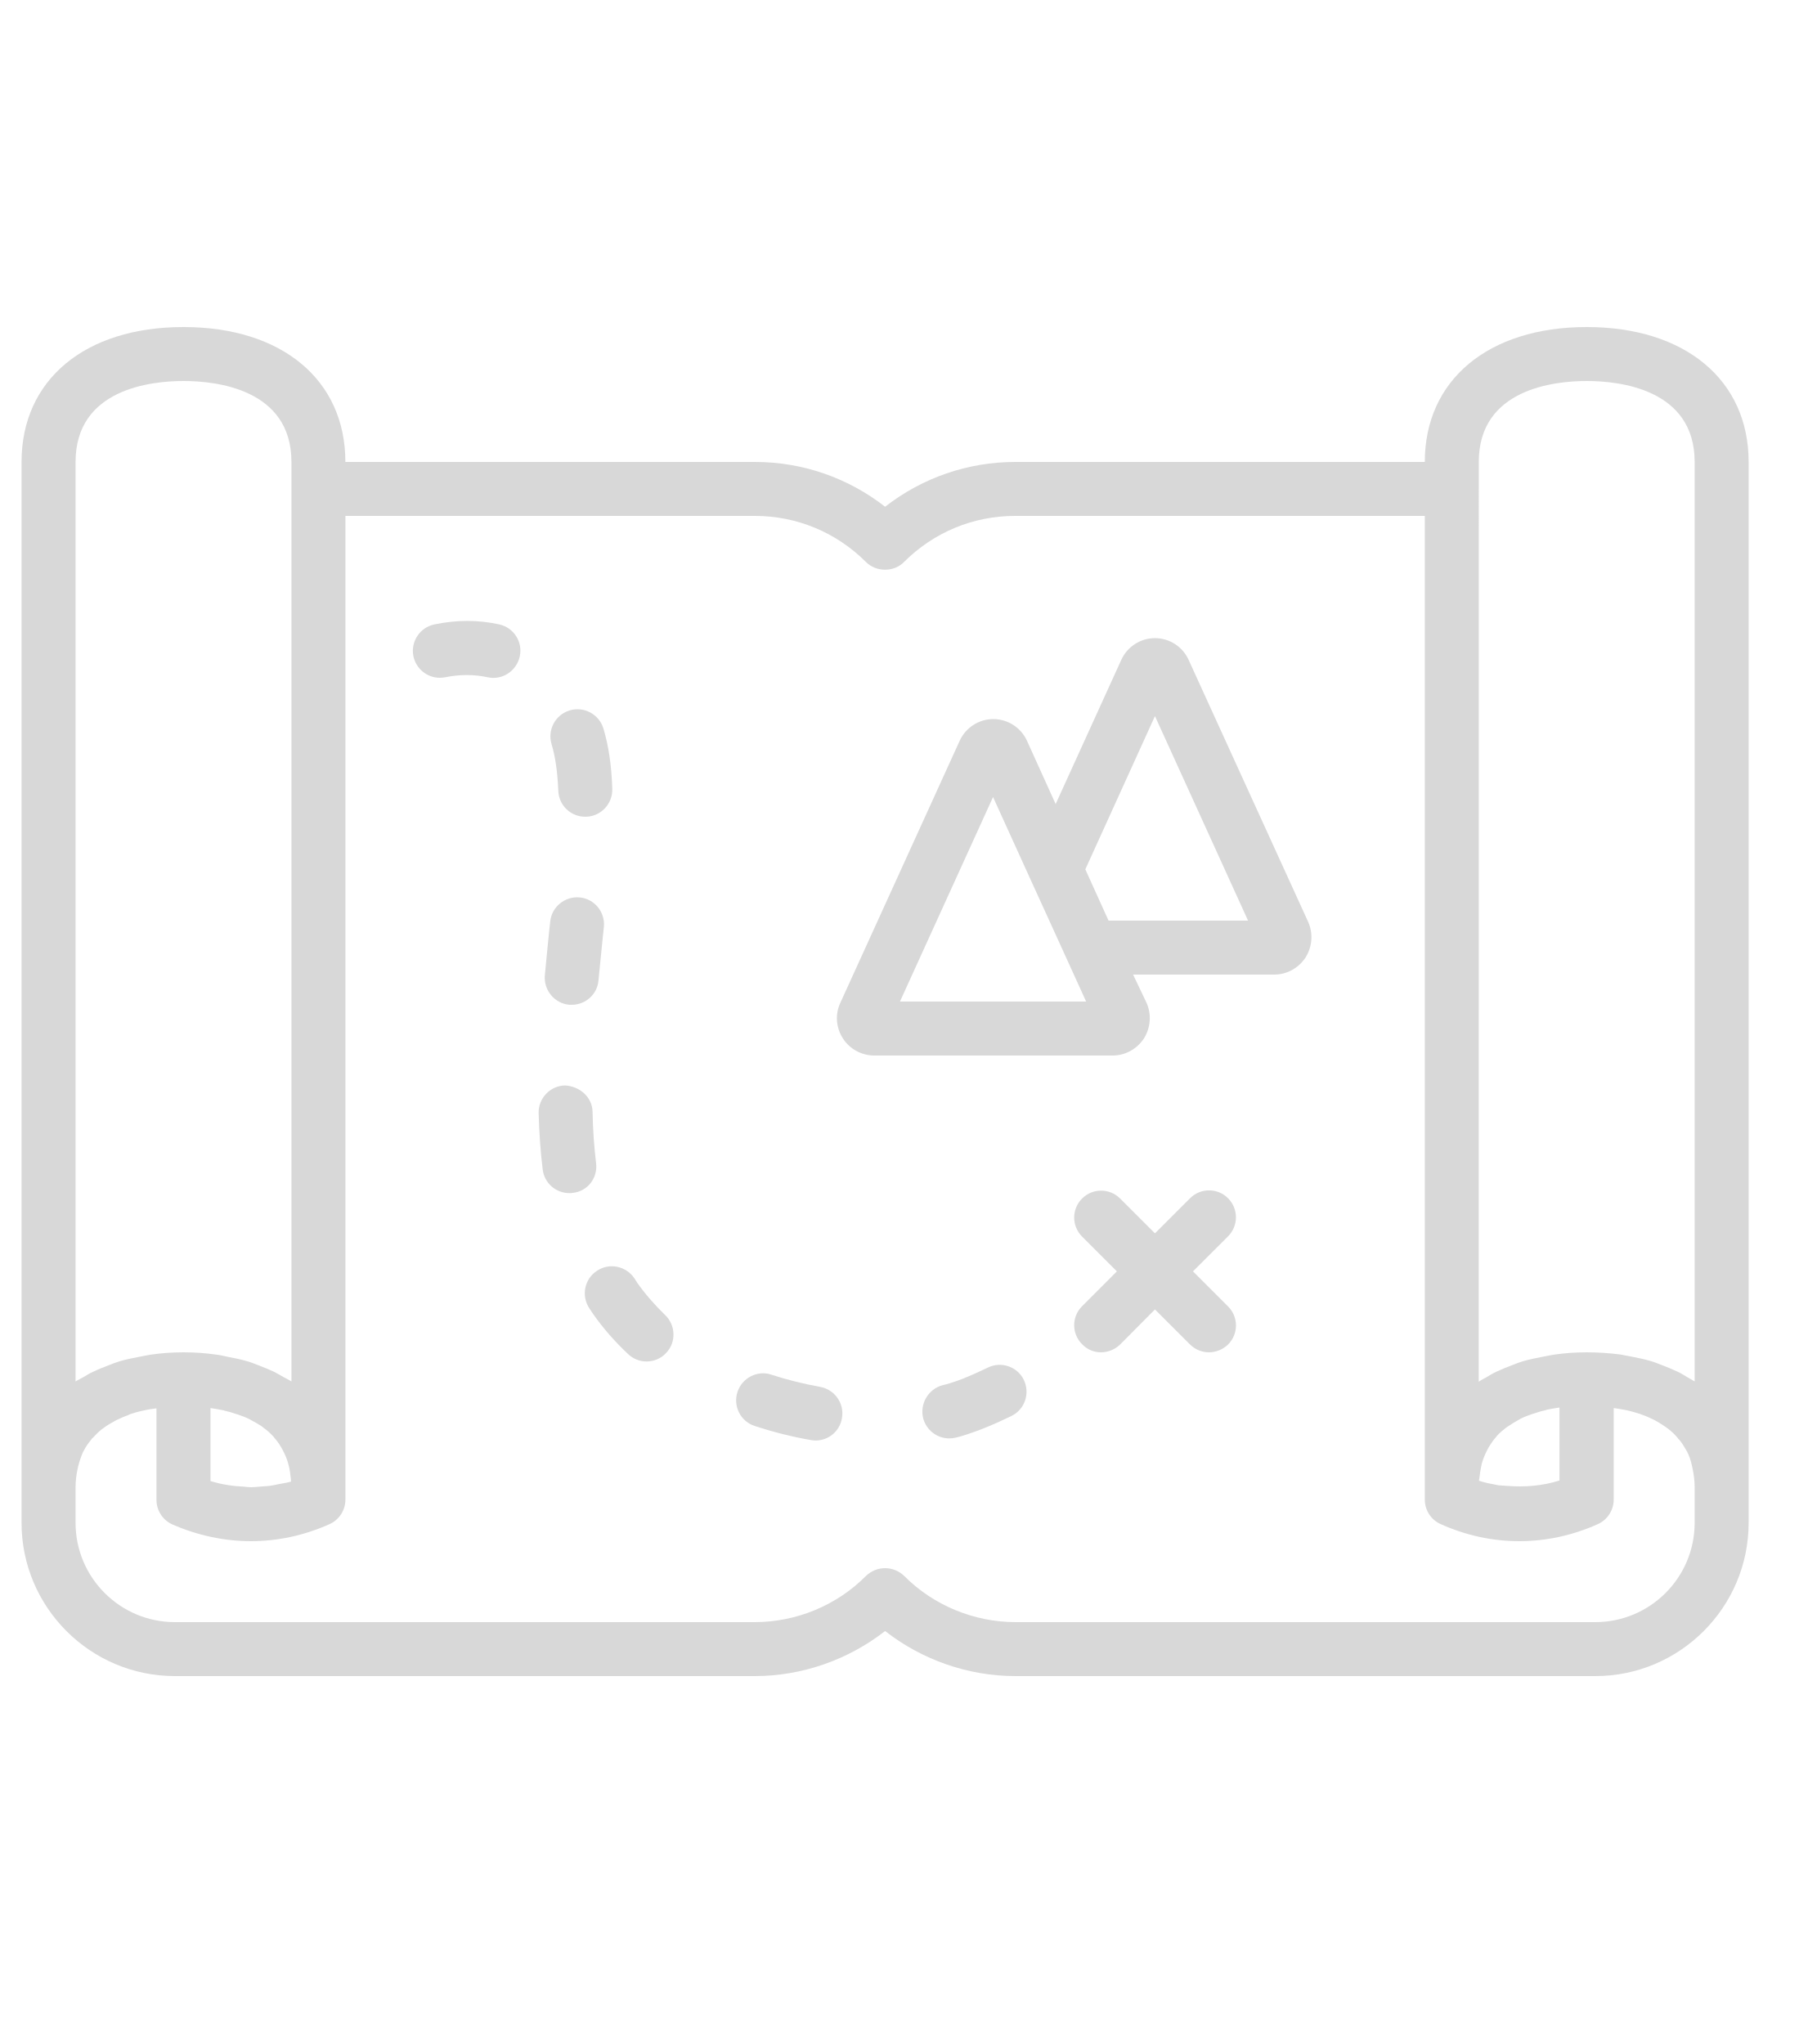
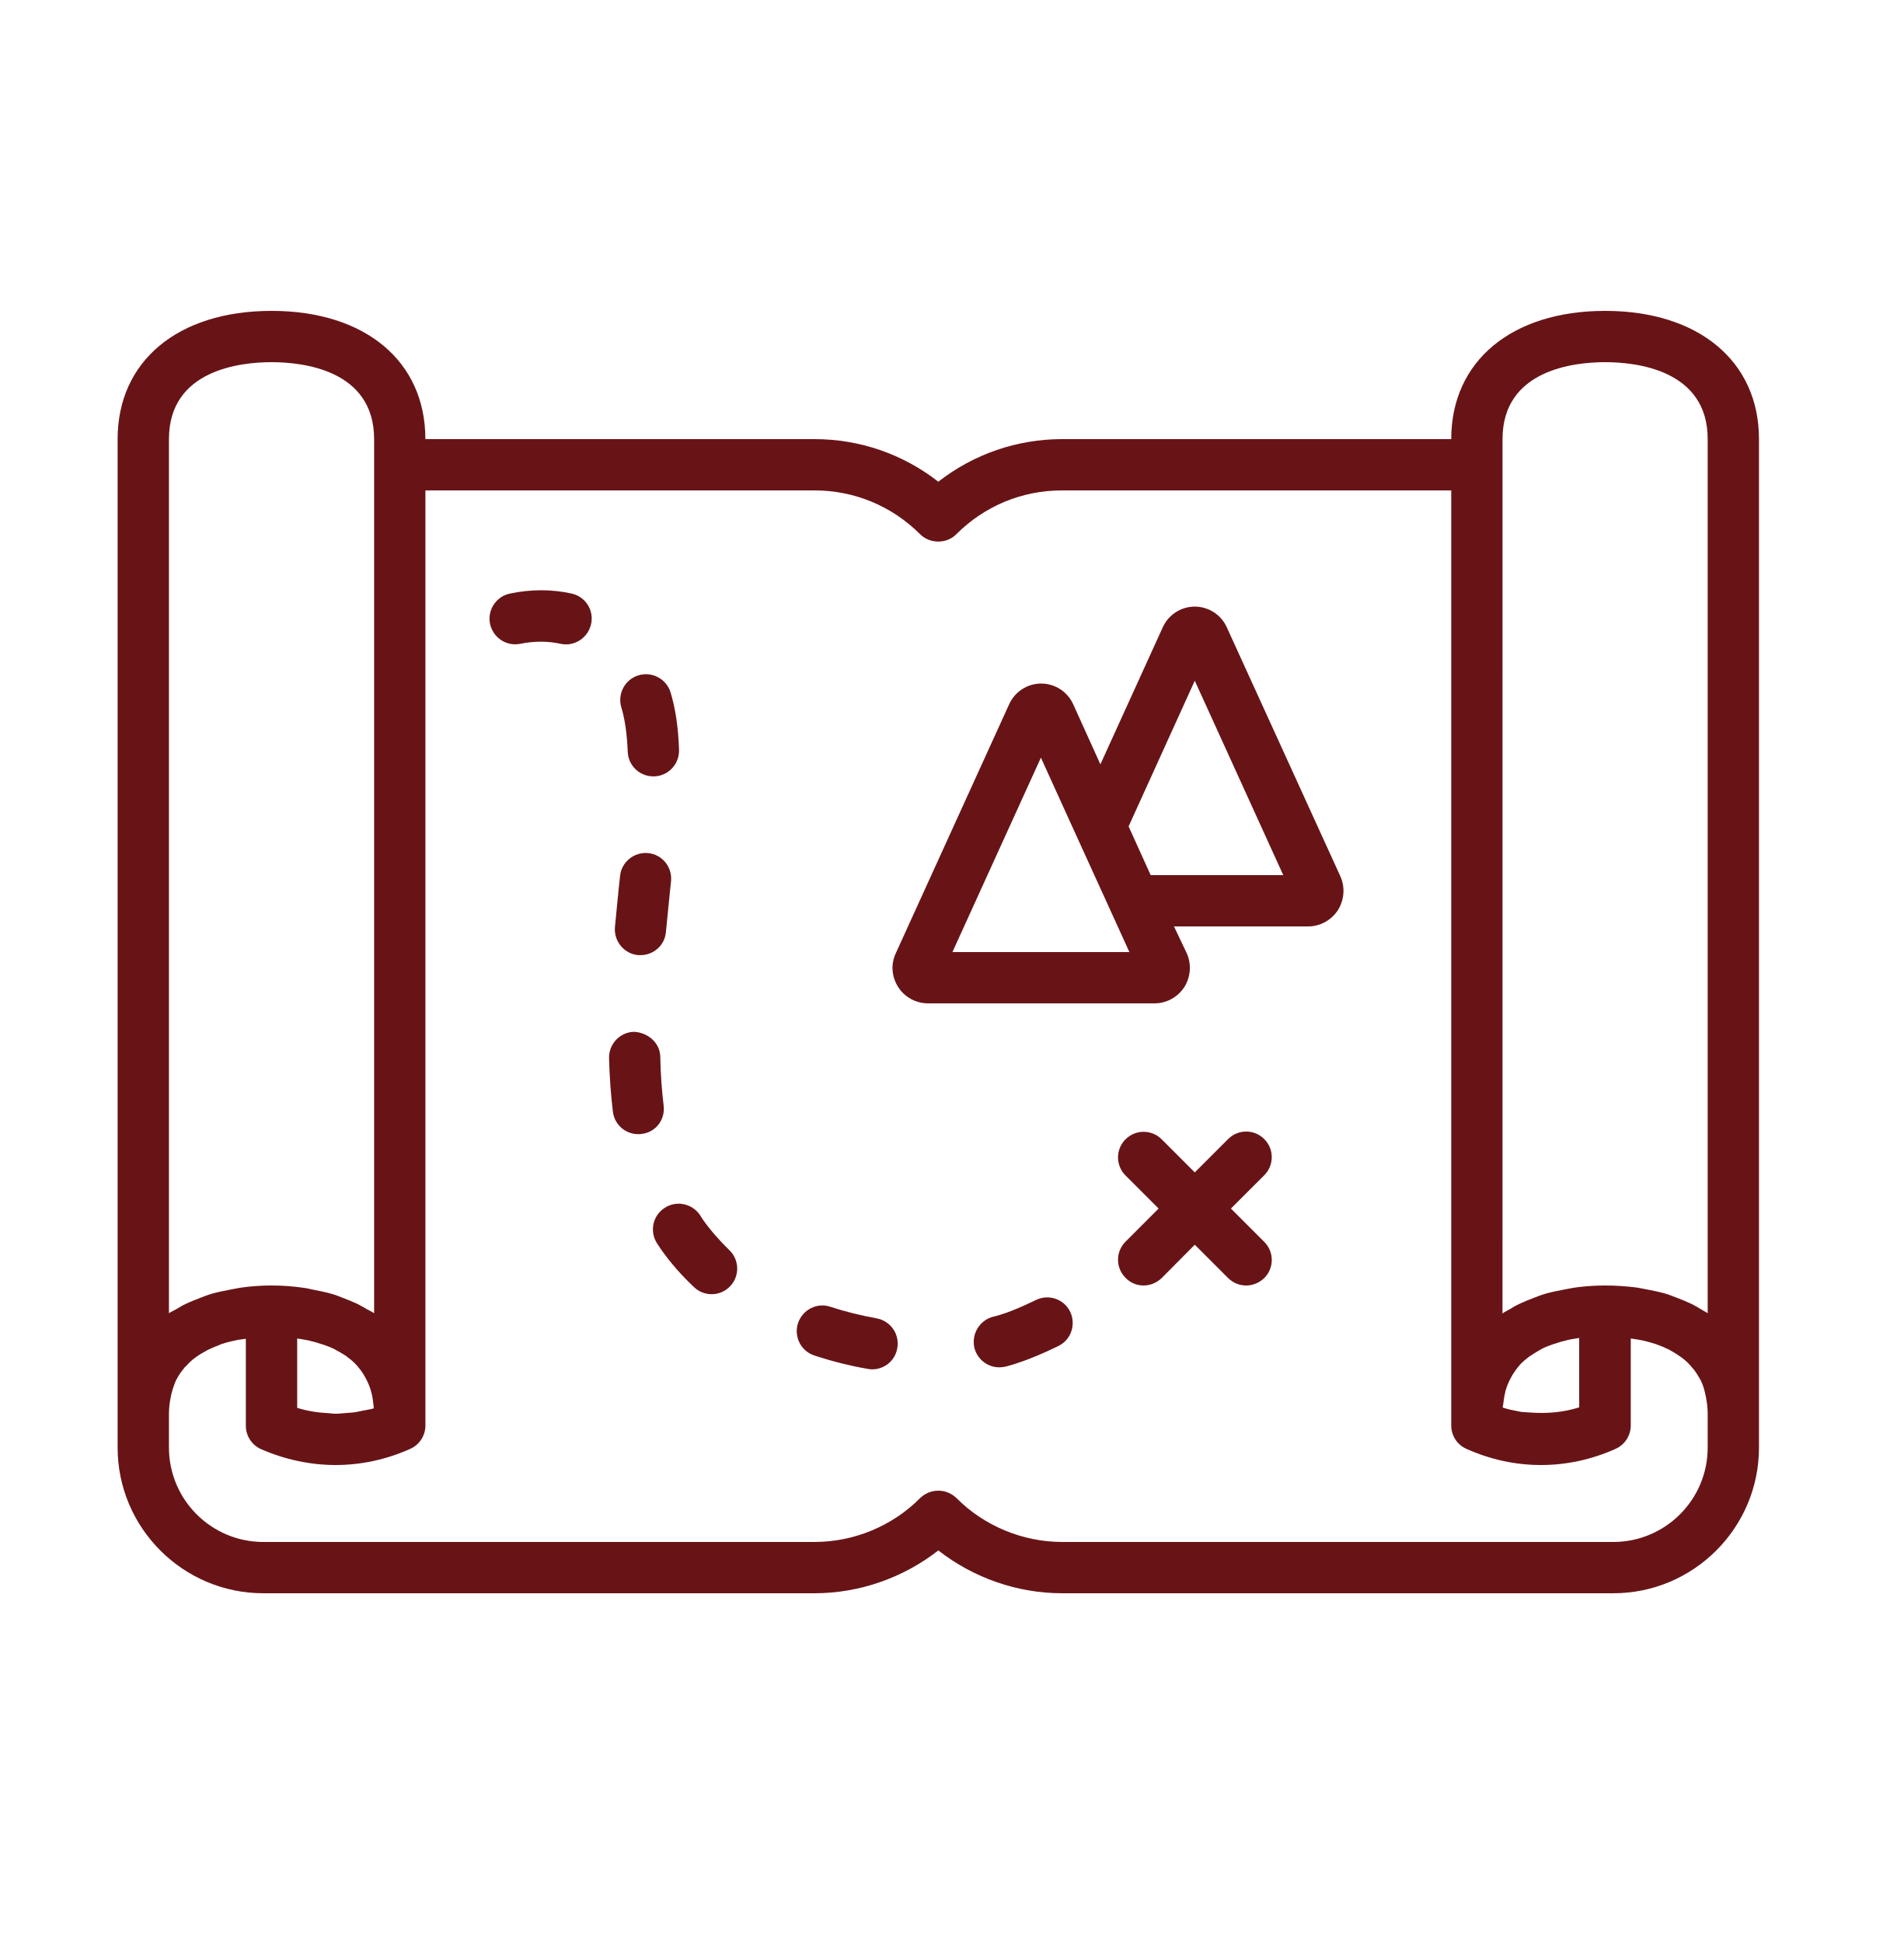
- <svg xmlns="http://www.w3.org/2000/svg" width="44" height="50" viewBox="0 0 44 50" fill="none">
-   <path d="M13.925 24.579H13.985C14.321 24.579 14.612 24.322 14.638 23.979C14.671 23.622 14.711 23.266 14.744 22.916L14.77 22.672C14.803 22.309 14.539 21.985 14.176 21.953C13.82 21.919 13.49 22.183 13.457 22.547L13.43 22.791C13.397 23.14 13.358 23.503 13.325 23.866C13.298 24.223 13.562 24.546 13.925 24.579Z" fill="#D8D8D8" />
-   <path d="M12.21 15.274C11.702 15.161 11.161 15.161 10.626 15.274C10.27 15.346 10.039 15.696 10.111 16.052C10.177 16.363 10.448 16.58 10.758 16.58C10.804 16.58 10.844 16.574 10.89 16.567C11.247 16.495 11.596 16.495 11.926 16.567C12.283 16.646 12.633 16.415 12.712 16.059C12.791 15.703 12.567 15.353 12.21 15.274Z" fill="#D8D8D8" />
-   <path d="M14.579 28.453C14.533 28.064 14.5 27.642 14.493 27.199C14.487 26.836 14.177 26.572 13.82 26.552C13.457 26.559 13.167 26.863 13.174 27.226C13.187 27.714 13.22 28.176 13.273 28.605C13.312 28.942 13.596 29.186 13.926 29.186C13.953 29.186 13.979 29.186 14.005 29.18C14.368 29.146 14.625 28.816 14.579 28.453Z" fill="#D8D8D8" />
-   <path d="M13.655 19.345C13.669 19.702 13.959 19.979 14.315 19.979H14.342C14.705 19.965 14.989 19.655 14.975 19.292C14.956 18.711 14.883 18.236 14.758 17.82C14.652 17.471 14.282 17.273 13.932 17.378C13.583 17.484 13.385 17.853 13.49 18.203C13.582 18.507 13.635 18.876 13.655 19.345Z" fill="#D8D8D8" />
-   <path d="M24.156 33.456C23.773 33.641 23.502 33.747 23.403 33.78C23.291 33.819 23.172 33.859 23.053 33.885C22.704 33.978 22.492 34.341 22.578 34.691C22.657 34.988 22.921 35.186 23.218 35.186C23.271 35.186 23.331 35.179 23.383 35.166C23.542 35.127 23.7 35.073 23.845 35.021C23.991 34.968 24.307 34.849 24.736 34.638C25.066 34.479 25.198 34.083 25.04 33.753C24.882 33.43 24.486 33.291 24.156 33.456Z" fill="#D8D8D8" />
-   <path d="M20.057 33.925C19.654 33.852 19.252 33.753 18.869 33.628C18.526 33.509 18.149 33.707 18.037 34.05C17.925 34.394 18.11 34.77 18.46 34.882C18.902 35.027 19.364 35.146 19.826 35.225C19.866 35.232 19.905 35.238 19.945 35.238C20.262 35.238 20.539 35.014 20.592 34.691C20.657 34.334 20.42 33.991 20.057 33.925Z" fill="#D8D8D8" />
-   <path d="M15.589 31.384L15.517 31.271C15.312 30.968 14.903 30.882 14.599 31.087C14.296 31.285 14.21 31.694 14.414 32.004L14.507 32.143C14.751 32.492 15.041 32.822 15.365 33.126C15.491 33.245 15.655 33.304 15.814 33.304C15.992 33.304 16.17 33.232 16.295 33.093C16.546 32.829 16.526 32.407 16.262 32.163C16.005 31.912 15.78 31.654 15.589 31.384Z" fill="#D8D8D8" />
-   <path d="M30.036 29.312C29.779 29.054 29.363 29.054 29.106 29.312L28.248 30.17L27.396 29.318C27.139 29.061 26.723 29.061 26.466 29.318C26.208 29.576 26.208 29.991 26.466 30.249L27.317 31.1L26.466 31.952C26.208 32.209 26.208 32.625 26.466 32.882C26.591 33.014 26.756 33.08 26.928 33.08C27.099 33.08 27.264 33.014 27.396 32.889L28.248 32.031L29.099 32.882C29.231 33.014 29.396 33.08 29.568 33.08C29.739 33.08 29.904 33.014 30.036 32.889C30.294 32.631 30.294 32.215 30.036 31.958L29.178 31.1L30.03 30.249C30.294 29.991 30.294 29.569 30.036 29.312Z" fill="#D8D8D8" />
-   <path d="M38.808 8C36.405 8 34.848 9.293 34.848 11.3H24.835C23.667 11.3 22.552 11.69 21.648 12.396C20.743 11.69 19.634 11.3 18.46 11.3H8.447C8.447 9.293 6.896 8 4.487 8C2.078 8 0.527 9.293 0.527 11.3V37.251C0.527 39.317 2.21 41 4.276 41H18.46C19.615 41 20.743 40.604 21.648 39.898C22.552 40.604 23.68 41 24.835 41H39.019C41.085 41 42.768 39.317 42.768 37.251V11.3C42.768 9.293 41.21 8 38.808 8H38.808ZM36.168 11.3C36.168 9.512 38.016 9.32 38.808 9.32C39.6 9.32 41.448 9.512 41.448 11.3V33.793C41.388 33.753 41.316 33.72 41.256 33.681C41.177 33.634 41.105 33.588 41.019 33.549C40.893 33.489 40.761 33.436 40.623 33.384C40.537 33.351 40.458 33.318 40.365 33.291C40.207 33.245 40.042 33.212 39.87 33.179C39.791 33.166 39.712 33.146 39.626 33.133C39.362 33.1 39.092 33.08 38.808 33.08C38.524 33.08 38.253 33.1 37.989 33.14C37.903 33.153 37.831 33.173 37.745 33.186C37.573 33.219 37.408 33.252 37.25 33.298C37.157 33.325 37.078 33.358 36.992 33.391C36.854 33.443 36.722 33.496 36.596 33.556C36.511 33.595 36.438 33.641 36.359 33.688C36.293 33.727 36.227 33.754 36.167 33.8L36.168 11.96L36.168 11.3ZM36.24 35.813C36.24 35.806 36.24 35.793 36.247 35.786C36.28 35.668 36.326 35.562 36.379 35.463C36.392 35.436 36.405 35.416 36.418 35.39C36.471 35.305 36.53 35.219 36.596 35.146C36.603 35.14 36.603 35.133 36.61 35.126C36.682 35.047 36.761 34.981 36.847 34.915C36.867 34.902 36.887 34.889 36.907 34.876C36.986 34.823 37.072 34.77 37.157 34.724C37.164 34.724 37.171 34.717 37.177 34.711C37.27 34.664 37.369 34.625 37.468 34.592C37.487 34.585 37.514 34.579 37.534 34.572C37.626 34.539 37.718 34.513 37.811 34.493C37.817 34.493 37.824 34.493 37.824 34.486C37.923 34.467 38.022 34.447 38.121 34.434H38.141V36.216C37.725 36.348 37.296 36.381 36.867 36.348C36.795 36.341 36.722 36.341 36.656 36.334C36.636 36.334 36.61 36.321 36.59 36.321C36.451 36.295 36.313 36.268 36.174 36.222C36.174 36.202 36.174 36.189 36.181 36.169C36.194 36.05 36.214 35.925 36.24 35.813ZM6.633 36.341C6.56 36.354 6.488 36.354 6.415 36.361C6.323 36.367 6.23 36.38 6.138 36.38C6.085 36.38 6.026 36.374 5.973 36.367C5.696 36.354 5.418 36.314 5.148 36.229V34.447H5.168C5.267 34.46 5.366 34.48 5.465 34.499C5.471 34.499 5.478 34.499 5.484 34.506C5.577 34.526 5.669 34.552 5.762 34.585C5.781 34.592 5.808 34.598 5.828 34.605C5.927 34.638 6.026 34.677 6.118 34.724C6.125 34.73 6.131 34.73 6.138 34.737C6.224 34.783 6.309 34.829 6.389 34.882C6.408 34.895 6.428 34.909 6.448 34.928C6.534 34.988 6.613 35.06 6.686 35.14C6.692 35.146 6.699 35.153 6.699 35.159C6.765 35.232 6.824 35.311 6.877 35.404C6.89 35.43 6.904 35.45 6.917 35.476C6.969 35.575 7.016 35.681 7.049 35.8C7.049 35.806 7.049 35.819 7.055 35.826C7.088 35.938 7.101 36.057 7.115 36.189C7.115 36.209 7.115 36.222 7.121 36.242C7.055 36.262 6.983 36.275 6.91 36.288C6.818 36.301 6.725 36.328 6.633 36.341ZM1.848 11.3C1.848 9.512 3.696 9.32 4.488 9.32C5.28 9.32 7.128 9.512 7.128 11.3V33.793C7.068 33.753 6.996 33.72 6.936 33.687C6.857 33.641 6.778 33.595 6.699 33.555C6.573 33.496 6.441 33.443 6.303 33.39C6.217 33.357 6.138 33.324 6.045 33.298C5.887 33.252 5.722 33.219 5.55 33.186C5.471 33.172 5.392 33.146 5.306 33.139C5.042 33.1 4.772 33.08 4.488 33.08C4.204 33.08 3.933 33.1 3.669 33.14C3.584 33.153 3.511 33.173 3.425 33.186C3.254 33.219 3.089 33.252 2.93 33.298C2.838 33.325 2.759 33.358 2.673 33.391C2.534 33.443 2.402 33.496 2.277 33.556C2.191 33.595 2.118 33.641 2.039 33.688C1.973 33.727 1.907 33.754 1.848 33.793L1.848 11.3ZM41.448 37.251C41.448 38.591 40.359 39.68 39.019 39.68H24.836C23.826 39.68 22.829 39.271 22.116 38.551C21.984 38.426 21.819 38.36 21.648 38.36C21.476 38.36 21.311 38.426 21.179 38.551C20.466 39.271 19.476 39.68 18.46 39.68H4.276C2.937 39.68 1.848 38.591 1.848 37.251V36.38C1.848 36.228 1.867 36.083 1.894 35.951C1.9 35.918 1.907 35.892 1.914 35.858C1.947 35.733 1.986 35.621 2.032 35.515C2.039 35.502 2.046 35.495 2.052 35.482C2.098 35.39 2.158 35.304 2.224 35.225C2.237 35.205 2.25 35.185 2.27 35.172C2.342 35.093 2.422 35.013 2.501 34.954C2.514 34.941 2.534 34.934 2.547 34.921C2.626 34.862 2.706 34.816 2.791 34.77C2.805 34.763 2.824 34.75 2.838 34.743C2.937 34.697 3.036 34.65 3.135 34.617C3.154 34.605 3.168 34.598 3.187 34.592C3.28 34.559 3.379 34.532 3.471 34.512C3.484 34.512 3.491 34.506 3.504 34.506C3.61 34.479 3.709 34.466 3.808 34.453H3.827V36.691C3.827 36.948 3.979 37.185 4.217 37.291C4.837 37.562 5.491 37.7 6.138 37.7C6.784 37.7 7.438 37.562 8.058 37.284C8.296 37.179 8.448 36.941 8.448 36.684V12.62H18.46C19.49 12.62 20.453 13.022 21.18 13.748C21.43 13.999 21.866 13.999 22.11 13.748C22.836 13.022 23.799 12.62 24.829 12.62H34.848V36.683C34.848 36.941 34.999 37.178 35.237 37.283C35.857 37.561 36.504 37.7 37.158 37.7C37.811 37.7 38.458 37.561 39.078 37.284C39.316 37.178 39.468 36.941 39.468 36.683V34.446H39.487C39.586 34.459 39.685 34.479 39.791 34.498C39.797 34.498 39.811 34.505 39.817 34.505C39.91 34.525 40.009 34.558 40.101 34.584C40.121 34.591 40.141 34.597 40.154 34.604C40.253 34.637 40.352 34.683 40.451 34.73C40.464 34.736 40.484 34.749 40.497 34.756C40.583 34.802 40.662 34.855 40.741 34.908C40.755 34.921 40.768 34.928 40.788 34.941C40.873 35.007 40.953 35.079 41.025 35.165C41.038 35.185 41.052 35.205 41.071 35.218C41.137 35.297 41.19 35.383 41.243 35.476C41.249 35.489 41.256 35.495 41.263 35.509C41.315 35.614 41.355 35.726 41.381 35.852C41.388 35.878 41.395 35.911 41.401 35.944C41.428 36.083 41.448 36.221 41.448 36.38L41.448 37.251Z" fill="#D8D8D8" />
-   <path d="M29.073 16.145C28.928 15.821 28.604 15.61 28.248 15.61C27.891 15.61 27.568 15.822 27.423 16.145L25.819 19.669L25.12 18.125C24.974 17.801 24.651 17.59 24.294 17.59C23.938 17.59 23.615 17.802 23.47 18.125L20.552 24.533C20.42 24.817 20.447 25.14 20.618 25.405C20.783 25.662 21.074 25.82 21.384 25.82H27.211C27.522 25.82 27.805 25.662 27.977 25.405C28.142 25.141 28.168 24.817 28.043 24.533L27.713 23.84H31.165C31.475 23.84 31.759 23.682 31.93 23.424C32.095 23.16 32.122 22.837 31.996 22.553L29.073 16.145ZM22.011 24.5L24.288 19.497L25.218 21.543L25.799 22.817L26.565 24.5H22.011ZM27.113 22.52L26.545 21.266L28.248 17.517L30.525 22.52H27.113Z" fill="#D8D8D8" />
+ <svg xmlns="http://www.w3.org/2000/svg" width="49" height="50" viewBox="0 0 44 50" fill="none">
+   <path d="M13.925 24.579H13.985C14.321 24.579 14.612 24.322 14.638 23.979C14.671 23.622 14.711 23.266 14.744 22.916L14.77 22.672C14.803 22.309 14.539 21.985 14.176 21.953C13.82 21.919 13.49 22.183 13.457 22.547L13.43 22.791C13.397 23.14 13.358 23.503 13.325 23.866C13.298 24.223 13.562 24.546 13.925 24.579Z" fill="#681417" />
+   <path d="M12.21 15.274C11.702 15.161 11.161 15.161 10.626 15.274C10.27 15.346 10.039 15.696 10.111 16.052C10.177 16.363 10.448 16.58 10.758 16.58C10.804 16.58 10.844 16.574 10.89 16.567C11.247 16.495 11.596 16.495 11.926 16.567C12.283 16.646 12.633 16.415 12.712 16.059C12.791 15.703 12.567 15.353 12.21 15.274Z" fill="#681417" />
+   <path d="M14.579 28.453C14.533 28.064 14.5 27.642 14.493 27.199C14.487 26.836 14.177 26.572 13.82 26.552C13.457 26.559 13.167 26.863 13.174 27.226C13.187 27.714 13.22 28.176 13.273 28.605C13.312 28.942 13.596 29.186 13.926 29.186C13.953 29.186 13.979 29.186 14.005 29.18C14.368 29.146 14.625 28.816 14.579 28.453Z" fill="#681417" />
+   <path d="M13.655 19.345C13.669 19.702 13.959 19.979 14.315 19.979H14.342C14.705 19.965 14.989 19.655 14.975 19.292C14.956 18.711 14.883 18.236 14.758 17.82C14.652 17.471 14.282 17.273 13.932 17.378C13.583 17.484 13.385 17.853 13.49 18.203C13.582 18.507 13.635 18.876 13.655 19.345Z" fill="#681417" />
+   <path d="M24.156 33.456C23.773 33.641 23.502 33.747 23.403 33.78C23.291 33.819 23.172 33.859 23.053 33.885C22.704 33.978 22.492 34.341 22.578 34.691C22.657 34.988 22.921 35.186 23.218 35.186C23.271 35.186 23.331 35.179 23.383 35.166C23.542 35.127 23.7 35.073 23.845 35.021C23.991 34.968 24.307 34.849 24.736 34.638C25.066 34.479 25.198 34.083 25.04 33.753C24.882 33.43 24.486 33.291 24.156 33.456Z" fill="#681417" />
+   <path d="M20.057 33.925C19.654 33.852 19.252 33.753 18.869 33.628C18.526 33.509 18.149 33.707 18.037 34.05C17.925 34.394 18.11 34.77 18.46 34.882C18.902 35.027 19.364 35.146 19.826 35.225C19.866 35.232 19.905 35.238 19.945 35.238C20.262 35.238 20.539 35.014 20.592 34.691C20.657 34.334 20.42 33.991 20.057 33.925Z" fill="#681417" />
+   <path d="M15.589 31.384L15.517 31.271C15.312 30.968 14.903 30.882 14.599 31.087C14.296 31.285 14.21 31.694 14.414 32.004L14.507 32.143C14.751 32.492 15.041 32.822 15.365 33.126C15.491 33.245 15.655 33.304 15.814 33.304C15.992 33.304 16.17 33.232 16.295 33.093C16.546 32.829 16.526 32.407 16.262 32.163C16.005 31.912 15.78 31.654 15.589 31.384Z" fill="#681417" />
+   <path d="M30.036 29.312C29.779 29.054 29.363 29.054 29.106 29.312L28.248 30.17L27.396 29.318C27.139 29.061 26.723 29.061 26.466 29.318C26.208 29.576 26.208 29.991 26.466 30.249L27.317 31.1L26.466 31.952C26.208 32.209 26.208 32.625 26.466 32.882C26.591 33.014 26.756 33.08 26.928 33.08C27.099 33.08 27.264 33.014 27.396 32.889L28.248 32.031L29.099 32.882C29.231 33.014 29.396 33.08 29.568 33.08C29.739 33.08 29.904 33.014 30.036 32.889C30.294 32.631 30.294 32.215 30.036 31.958L29.178 31.1L30.03 30.249C30.294 29.991 30.294 29.569 30.036 29.312Z" fill="#681417" />
+   <path d="M38.808 8C36.405 8 34.848 9.293 34.848 11.3H24.835C23.667 11.3 22.552 11.69 21.648 12.396C20.743 11.69 19.634 11.3 18.46 11.3H8.447C8.447 9.293 6.896 8 4.487 8C2.078 8 0.527 9.293 0.527 11.3V37.251C0.527 39.317 2.21 41 4.276 41H18.46C19.615 41 20.743 40.604 21.648 39.898C22.552 40.604 23.68 41 24.835 41H39.019C41.085 41 42.768 39.317 42.768 37.251V11.3C42.768 9.293 41.21 8 38.808 8H38.808ZM36.168 11.3C36.168 9.512 38.016 9.32 38.808 9.32C39.6 9.32 41.448 9.512 41.448 11.3V33.793C41.388 33.753 41.316 33.72 41.256 33.681C41.177 33.634 41.105 33.588 41.019 33.549C40.893 33.489 40.761 33.436 40.623 33.384C40.537 33.351 40.458 33.318 40.365 33.291C40.207 33.245 40.042 33.212 39.87 33.179C39.791 33.166 39.712 33.146 39.626 33.133C39.362 33.1 39.092 33.08 38.808 33.08C38.524 33.08 38.253 33.1 37.989 33.14C37.903 33.153 37.831 33.173 37.745 33.186C37.573 33.219 37.408 33.252 37.25 33.298C37.157 33.325 37.078 33.358 36.992 33.391C36.854 33.443 36.722 33.496 36.596 33.556C36.511 33.595 36.438 33.641 36.359 33.688C36.293 33.727 36.227 33.754 36.167 33.8L36.168 11.96L36.168 11.3ZM36.24 35.813C36.24 35.806 36.24 35.793 36.247 35.786C36.28 35.668 36.326 35.562 36.379 35.463C36.392 35.436 36.405 35.416 36.418 35.39C36.471 35.305 36.53 35.219 36.596 35.146C36.603 35.14 36.603 35.133 36.61 35.126C36.682 35.047 36.761 34.981 36.847 34.915C36.867 34.902 36.887 34.889 36.907 34.876C36.986 34.823 37.072 34.77 37.157 34.724C37.164 34.724 37.171 34.717 37.177 34.711C37.27 34.664 37.369 34.625 37.468 34.592C37.487 34.585 37.514 34.579 37.534 34.572C37.626 34.539 37.718 34.513 37.811 34.493C37.817 34.493 37.824 34.493 37.824 34.486C37.923 34.467 38.022 34.447 38.121 34.434H38.141V36.216C37.725 36.348 37.296 36.381 36.867 36.348C36.795 36.341 36.722 36.341 36.656 36.334C36.636 36.334 36.61 36.321 36.59 36.321C36.451 36.295 36.313 36.268 36.174 36.222C36.174 36.202 36.174 36.189 36.181 36.169C36.194 36.05 36.214 35.925 36.24 35.813ZM6.633 36.341C6.56 36.354 6.488 36.354 6.415 36.361C6.323 36.367 6.23 36.38 6.138 36.38C6.085 36.38 6.026 36.374 5.973 36.367C5.696 36.354 5.418 36.314 5.148 36.229V34.447H5.168C5.267 34.46 5.366 34.48 5.465 34.499C5.471 34.499 5.478 34.499 5.484 34.506C5.577 34.526 5.669 34.552 5.762 34.585C5.781 34.592 5.808 34.598 5.828 34.605C5.927 34.638 6.026 34.677 6.118 34.724C6.125 34.73 6.131 34.73 6.138 34.737C6.224 34.783 6.309 34.829 6.389 34.882C6.408 34.895 6.428 34.909 6.448 34.928C6.534 34.988 6.613 35.06 6.686 35.14C6.692 35.146 6.699 35.153 6.699 35.159C6.765 35.232 6.824 35.311 6.877 35.404C6.89 35.43 6.904 35.45 6.917 35.476C6.969 35.575 7.016 35.681 7.049 35.8C7.049 35.806 7.049 35.819 7.055 35.826C7.088 35.938 7.101 36.057 7.115 36.189C7.115 36.209 7.115 36.222 7.121 36.242C7.055 36.262 6.983 36.275 6.91 36.288C6.818 36.301 6.725 36.328 6.633 36.341ZM1.848 11.3C1.848 9.512 3.696 9.32 4.488 9.32C5.28 9.32 7.128 9.512 7.128 11.3V33.793C7.068 33.753 6.996 33.72 6.936 33.687C6.857 33.641 6.778 33.595 6.699 33.555C6.573 33.496 6.441 33.443 6.303 33.39C6.217 33.357 6.138 33.324 6.045 33.298C5.887 33.252 5.722 33.219 5.55 33.186C5.471 33.172 5.392 33.146 5.306 33.139C5.042 33.1 4.772 33.08 4.488 33.08C4.204 33.08 3.933 33.1 3.669 33.14C3.584 33.153 3.511 33.173 3.425 33.186C3.254 33.219 3.089 33.252 2.93 33.298C2.838 33.325 2.759 33.358 2.673 33.391C2.534 33.443 2.402 33.496 2.277 33.556C2.191 33.595 2.118 33.641 2.039 33.688C1.973 33.727 1.907 33.754 1.848 33.793L1.848 11.3ZM41.448 37.251C41.448 38.591 40.359 39.68 39.019 39.68H24.836C23.826 39.68 22.829 39.271 22.116 38.551C21.984 38.426 21.819 38.36 21.648 38.36C21.476 38.36 21.311 38.426 21.179 38.551C20.466 39.271 19.476 39.68 18.46 39.68H4.276C2.937 39.68 1.848 38.591 1.848 37.251V36.38C1.848 36.228 1.867 36.083 1.894 35.951C1.9 35.918 1.907 35.892 1.914 35.858C1.947 35.733 1.986 35.621 2.032 35.515C2.039 35.502 2.046 35.495 2.052 35.482C2.098 35.39 2.158 35.304 2.224 35.225C2.237 35.205 2.25 35.185 2.27 35.172C2.342 35.093 2.422 35.013 2.501 34.954C2.514 34.941 2.534 34.934 2.547 34.921C2.626 34.862 2.706 34.816 2.791 34.77C2.805 34.763 2.824 34.75 2.838 34.743C2.937 34.697 3.036 34.65 3.135 34.617C3.154 34.605 3.168 34.598 3.187 34.592C3.28 34.559 3.379 34.532 3.471 34.512C3.484 34.512 3.491 34.506 3.504 34.506C3.61 34.479 3.709 34.466 3.808 34.453H3.827V36.691C3.827 36.948 3.979 37.185 4.217 37.291C4.837 37.562 5.491 37.7 6.138 37.7C6.784 37.7 7.438 37.562 8.058 37.284C8.296 37.179 8.448 36.941 8.448 36.684V12.62H18.46C19.49 12.62 20.453 13.022 21.18 13.748C21.43 13.999 21.866 13.999 22.11 13.748C22.836 13.022 23.799 12.62 24.829 12.62H34.848V36.683C34.848 36.941 34.999 37.178 35.237 37.283C35.857 37.561 36.504 37.7 37.158 37.7C37.811 37.7 38.458 37.561 39.078 37.284C39.316 37.178 39.468 36.941 39.468 36.683V34.446H39.487C39.586 34.459 39.685 34.479 39.791 34.498C39.797 34.498 39.811 34.505 39.817 34.505C39.91 34.525 40.009 34.558 40.101 34.584C40.121 34.591 40.141 34.597 40.154 34.604C40.253 34.637 40.352 34.683 40.451 34.73C40.464 34.736 40.484 34.749 40.497 34.756C40.583 34.802 40.662 34.855 40.741 34.908C40.755 34.921 40.768 34.928 40.788 34.941C40.873 35.007 40.953 35.079 41.025 35.165C41.038 35.185 41.052 35.205 41.071 35.218C41.137 35.297 41.19 35.383 41.243 35.476C41.249 35.489 41.256 35.495 41.263 35.509C41.315 35.614 41.355 35.726 41.381 35.852C41.388 35.878 41.395 35.911 41.401 35.944C41.428 36.083 41.448 36.221 41.448 36.38L41.448 37.251Z" fill="#681417" />
+   <path d="M29.073 16.145C28.928 15.821 28.604 15.61 28.248 15.61C27.891 15.61 27.568 15.822 27.423 16.145L25.819 19.669L25.12 18.125C24.974 17.801 24.651 17.59 24.294 17.59C23.938 17.59 23.615 17.802 23.47 18.125L20.552 24.533C20.42 24.817 20.447 25.14 20.618 25.405C20.783 25.662 21.074 25.82 21.384 25.82H27.211C27.522 25.82 27.805 25.662 27.977 25.405C28.142 25.141 28.168 24.817 28.043 24.533L27.713 23.84H31.165C31.475 23.84 31.759 23.682 31.93 23.424C32.095 23.16 32.122 22.837 31.996 22.553L29.073 16.145ZM22.011 24.5L24.288 19.497L25.218 21.543L25.799 22.817L26.565 24.5H22.011ZM27.113 22.52L26.545 21.266L28.248 17.517L30.525 22.52H27.113Z" fill="#681417" />
</svg>
